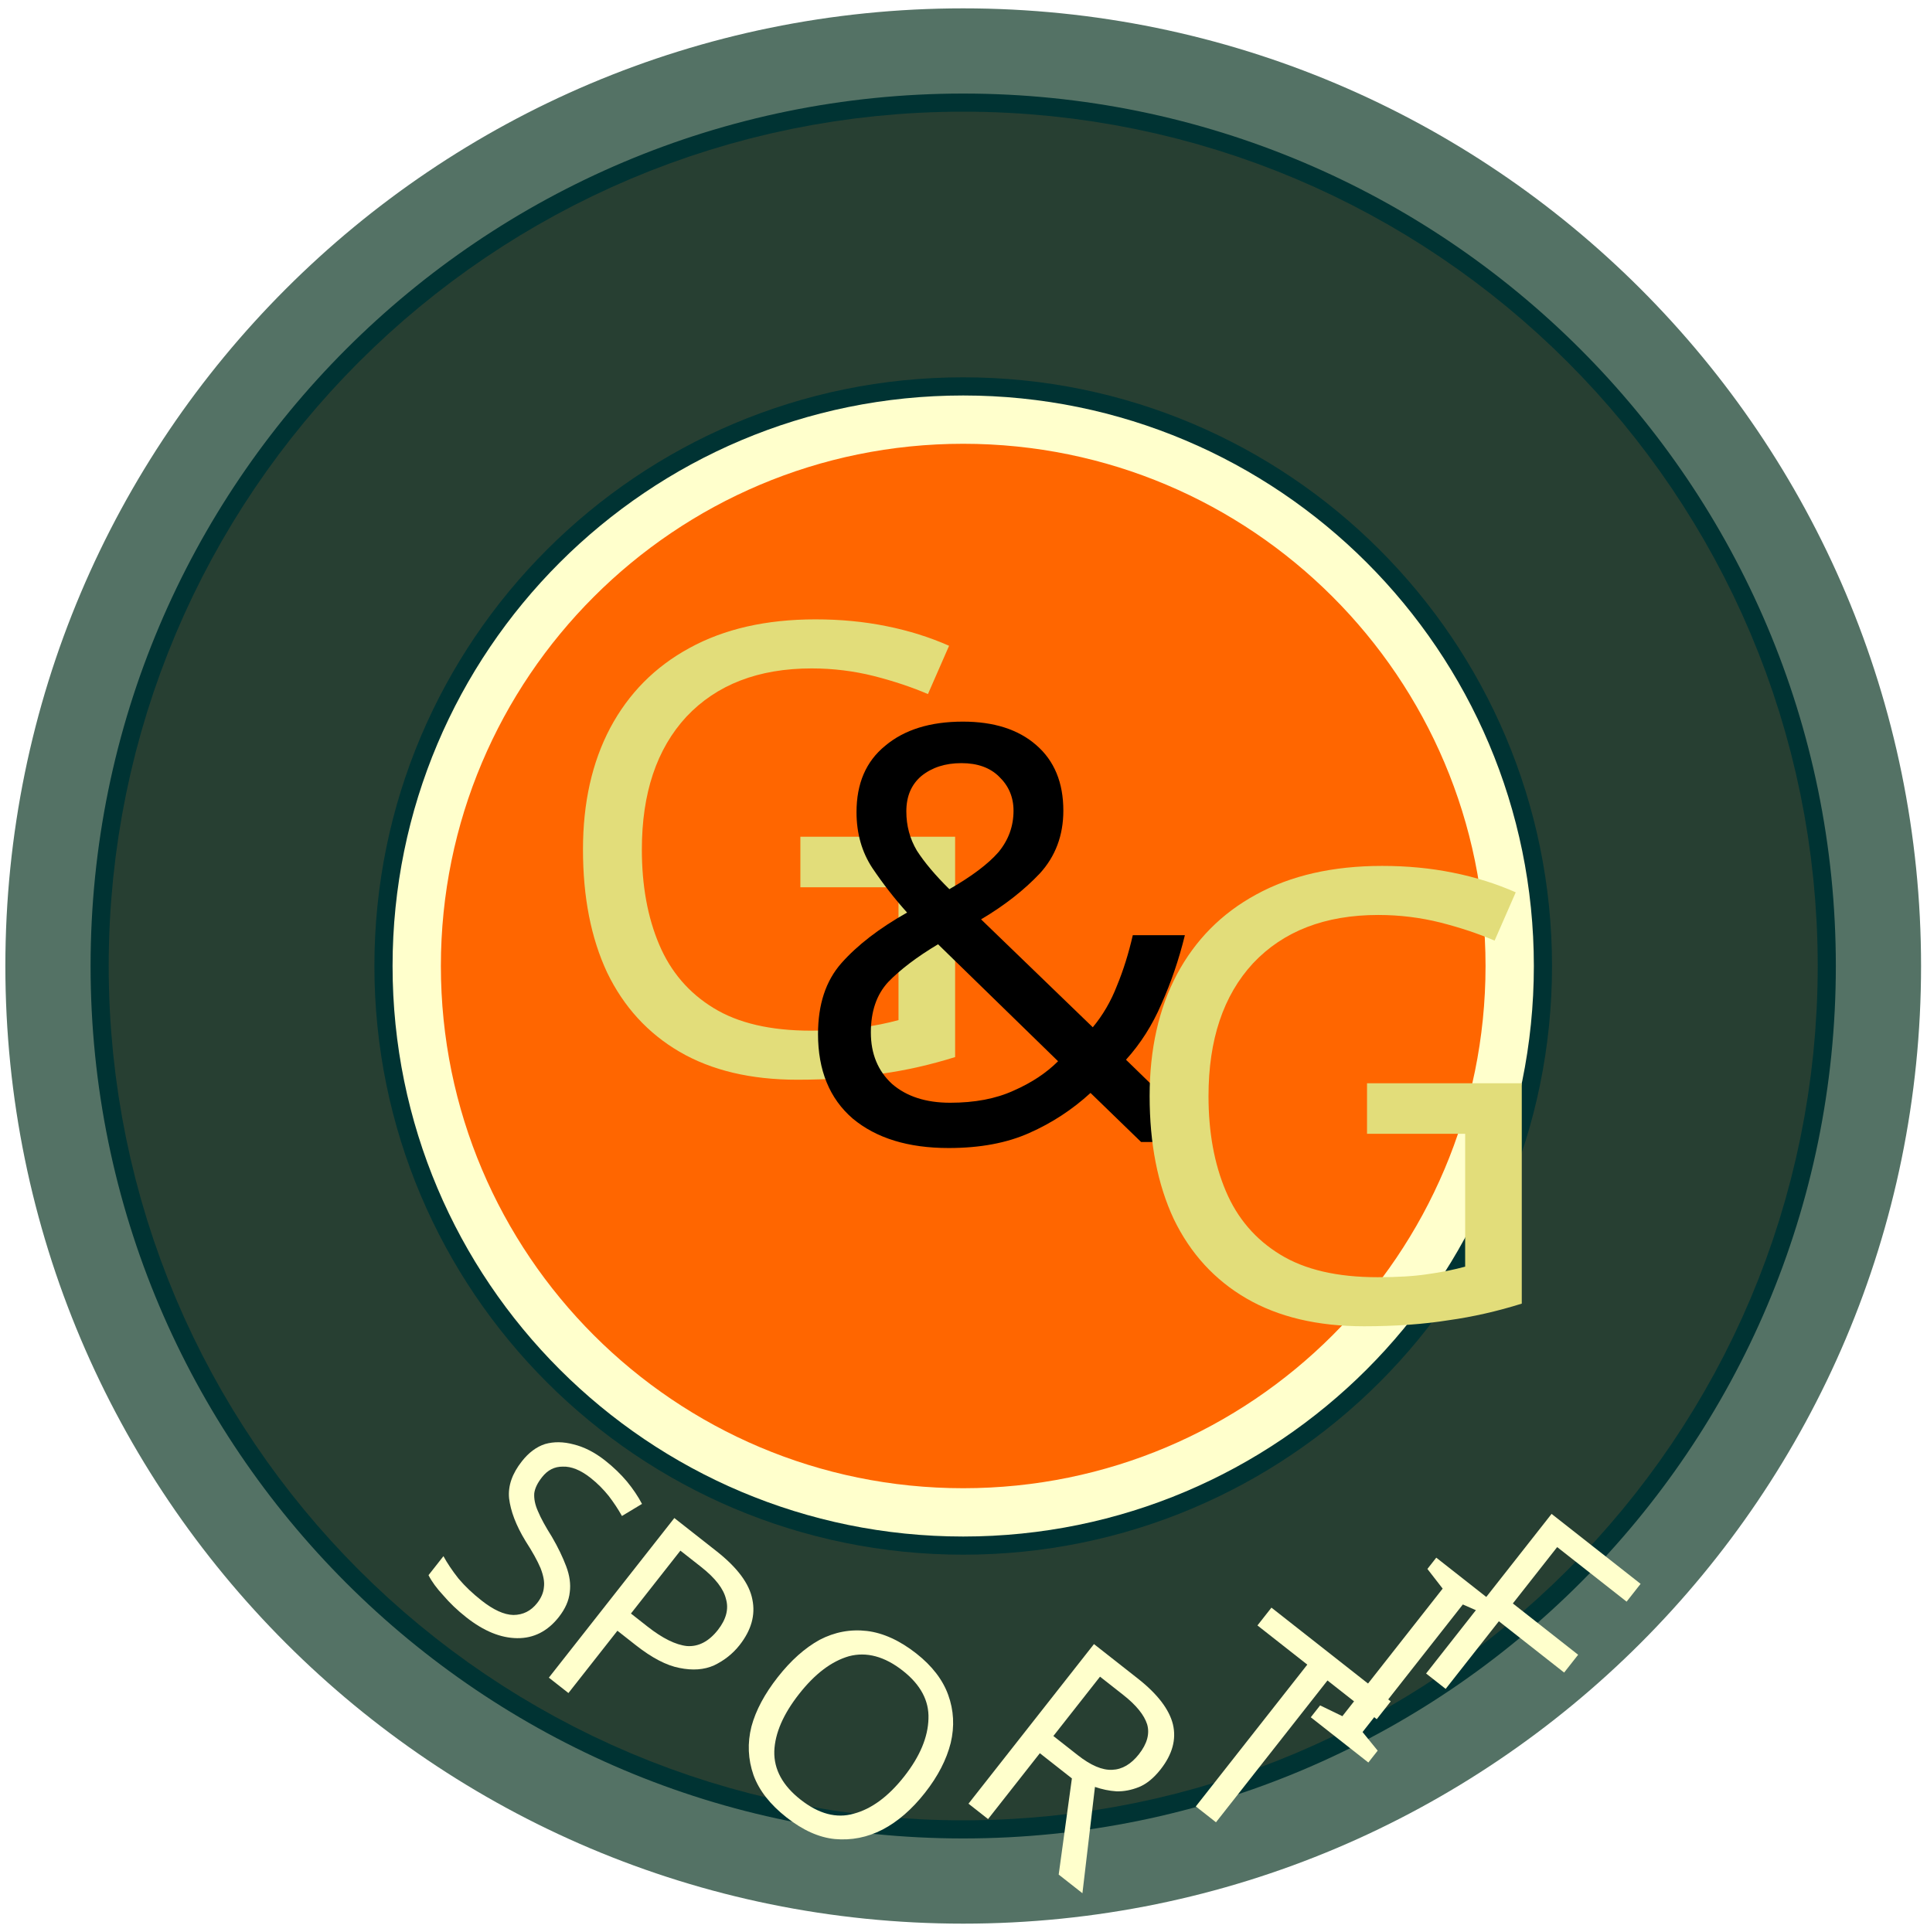
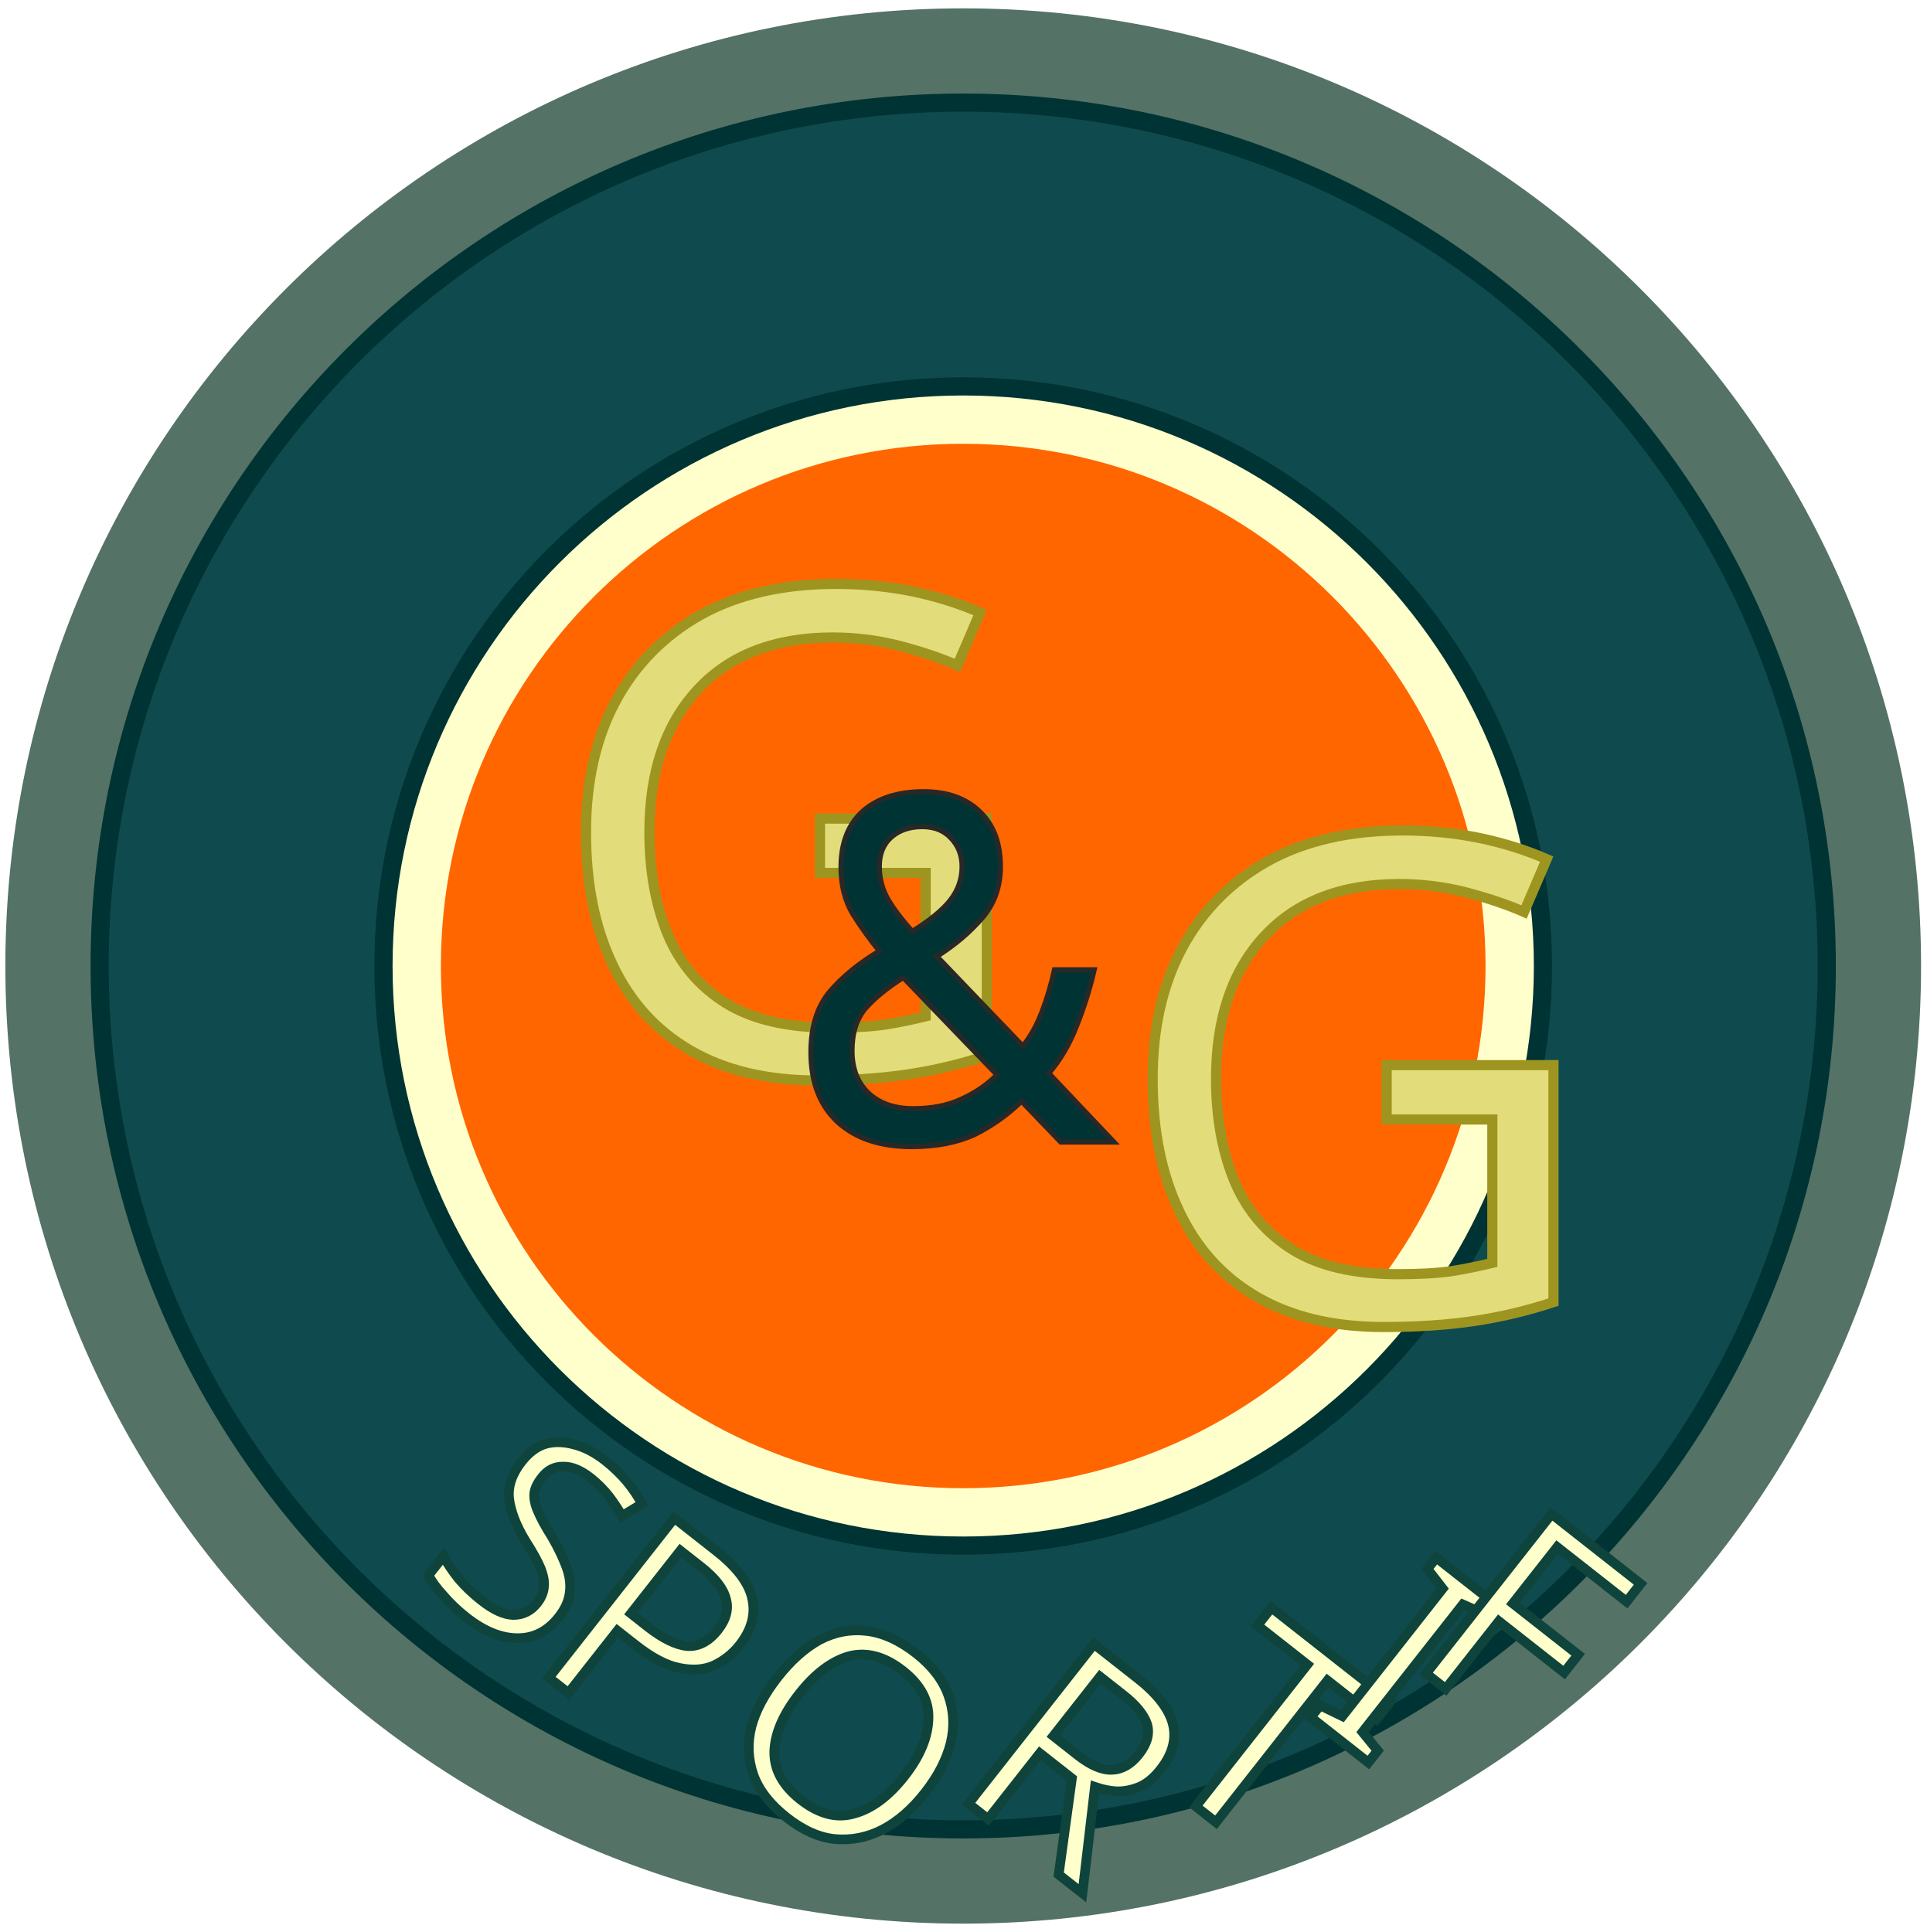
<svg xmlns="http://www.w3.org/2000/svg" version="1.1" x="0px" y="0px" width="39.875px" height="40px" viewBox="0 0 39.875 40" enable-background="new 0 0 39.875 40" xml:space="preserve">
  <g id="circles">
    <circle fill="none" stroke="#547265" stroke-width="2" stroke-miterlimit="10" cx="19.938" cy="20" r="18.827" />
    <circle fill="none" stroke="#003333" stroke-width="0.75" stroke-miterlimit="10" cx="19.938" cy="20" r="17.688" />
-     <circle fill="none" stroke="#273F32" stroke-width="6" stroke-miterlimit="10" cx="19.938" cy="20" r="14.688" />
+     <circle fill="none" stroke="#0F4A4F" stroke-width="6" stroke-miterlimit="10" cx="19.938" cy="20" r="14.688" />
    <circle fill="none" stroke="#003333" stroke-miterlimit="10" cx="19.938" cy="20" r="11.688" />
    <circle fill="#FF6600" stroke="#FFFFCC" stroke-miterlimit="10" cx="19.938" cy="20" r="11.312" />
  </g>
  <g id="Layer_4">
    <path fill="none" d="M36.837,19.998c0-9.332-7.569-16.896-16.897-16.896c-9.332,0-16.897,7.564-16.897,16.896   c0,9.33,7.565,16.898,16.897,16.898C29.268,36.896,36.837,29.328,36.837,19.998z" />
    <text transform="matrix(0.7862 0.618 -0.618 0.7862 8.5498 32.5391)">
-       <tspan x="0" y="0" fill="#FFFFCC" font-family="'Bauhaus93'" font-size="5.884">S</tspan>
-       <tspan x="2.988" y="-0.011" fill="#FFFFCC" font-family="'Bauhaus93'" font-size="5.884" rotate="-11.563">P</tspan>
-       <tspan x="6.927" y="-0.839" fill="#FFFFCC" font-family="'Bauhaus93'" font-size="5.884" rotate="-27.139">O</tspan>
-       <tspan x="11.428" y="-3.329" fill="#FFFFCC" font-family="'Bauhaus93'" font-size="5.884" rotate="-42.886">R</tspan>
-       <tspan x="14.367" y="-6.189" fill="#FFFFCC" font-family="'Bauhaus93'" font-size="5.884" rotate="-55.988">T</tspan>
-       <tspan x="16.239" y="-9.114" fill="#FFFFCC" font-family="'Bauhaus93'" font-size="5.884" rotate="-65.992">I</tspan>
-       <tspan x="17.212" y="-11.299" fill="#FFFFCC" font-family="'Bauhaus93'" font-size="5.884" rotate="-75.567">F</tspan>
+       <tspan x="0" y="0" fill="#FFFFCC" stroke="#0E443C" stroke-width="0.2" stroke-miterlimit="10" font-family="'Bauhaus93'" font-size="5.884">S</tspan>
+       <tspan x="2.988" y="-0.011" fill="#FFFFCC" stroke="#0E443C" stroke-width="0.2" stroke-miterlimit="10" font-family="'Bauhaus93'" font-size="5.884" rotate="-11.563">P</tspan>
+       <tspan x="6.927" y="-0.839" fill="#FFFFCC" stroke="#0E443C" stroke-width="0.2" stroke-miterlimit="10" font-family="'Bauhaus93'" font-size="5.884" rotate="-27.139">O</tspan>
+       <tspan x="11.428" y="-3.329" fill="#FFFFCC" stroke="#0E443C" stroke-width="0.2" stroke-miterlimit="10" font-family="'Bauhaus93'" font-size="5.884" rotate="-42.886">R</tspan>
+       <tspan x="14.367" y="-6.189" fill="#FFFFCC" stroke="#0E443C" stroke-width="0.2" stroke-miterlimit="10" font-family="'Bauhaus93'" font-size="5.884" rotate="-55.988">T</tspan>
+       <tspan x="16.239" y="-9.114" fill="#FFFFCC" stroke="#0E443C" stroke-width="0.2" stroke-miterlimit="10" font-family="'Bauhaus93'" font-size="5.884" rotate="-65.992">I</tspan>
+       <tspan x="17.212" y="-11.299" fill="#FFFFCC" stroke="#0E443C" stroke-width="0.2" stroke-miterlimit="10" font-family="'Bauhaus93'" font-size="5.884" rotate="-75.567">F</tspan>
    </text>
  </g>
  <g id="center_text">
-     <text transform="matrix(1 0 0 1 11.2705 22.2295)" fill="#E2DD7A" font-family="'DINCondensed-Bold'" font-size="13">G</text>
-     <text transform="matrix(1 0 0 1 16.292 23.6436)" font-family="'Harrington'" font-size="12">&amp;</text>
-     <text transform="matrix(1 0 0 1 23 27.334)" fill="#E2DD7A" font-family="'DINCondensed-Bold'" font-size="13">G</text>
+     <text transform="matrix(1 0 0 1 11.2705 22.2295)" fill="#E2DD7A" stroke="#9E9520" stroke-width="0.21" stroke-miterlimit="10" font-family="'DINCondensed-Bold'" font-size="14">G</text>
+     <text transform="matrix(0.9272 0 0 1 16.291 23.6436)" fill="#003333" stroke="#282828" stroke-width="0.11" stroke-miterlimit="10" font-family="'Apple-Chancery'" font-size="10">&amp;</text>
+     <text transform="matrix(1 0 0 1 23 27.334)" fill="#E2DD7A" stroke="#9E9520" stroke-width="0.21" stroke-miterlimit="10" font-family="'DINCondensed-Bold'" font-size="14">G</text>
  </g>
</svg>
